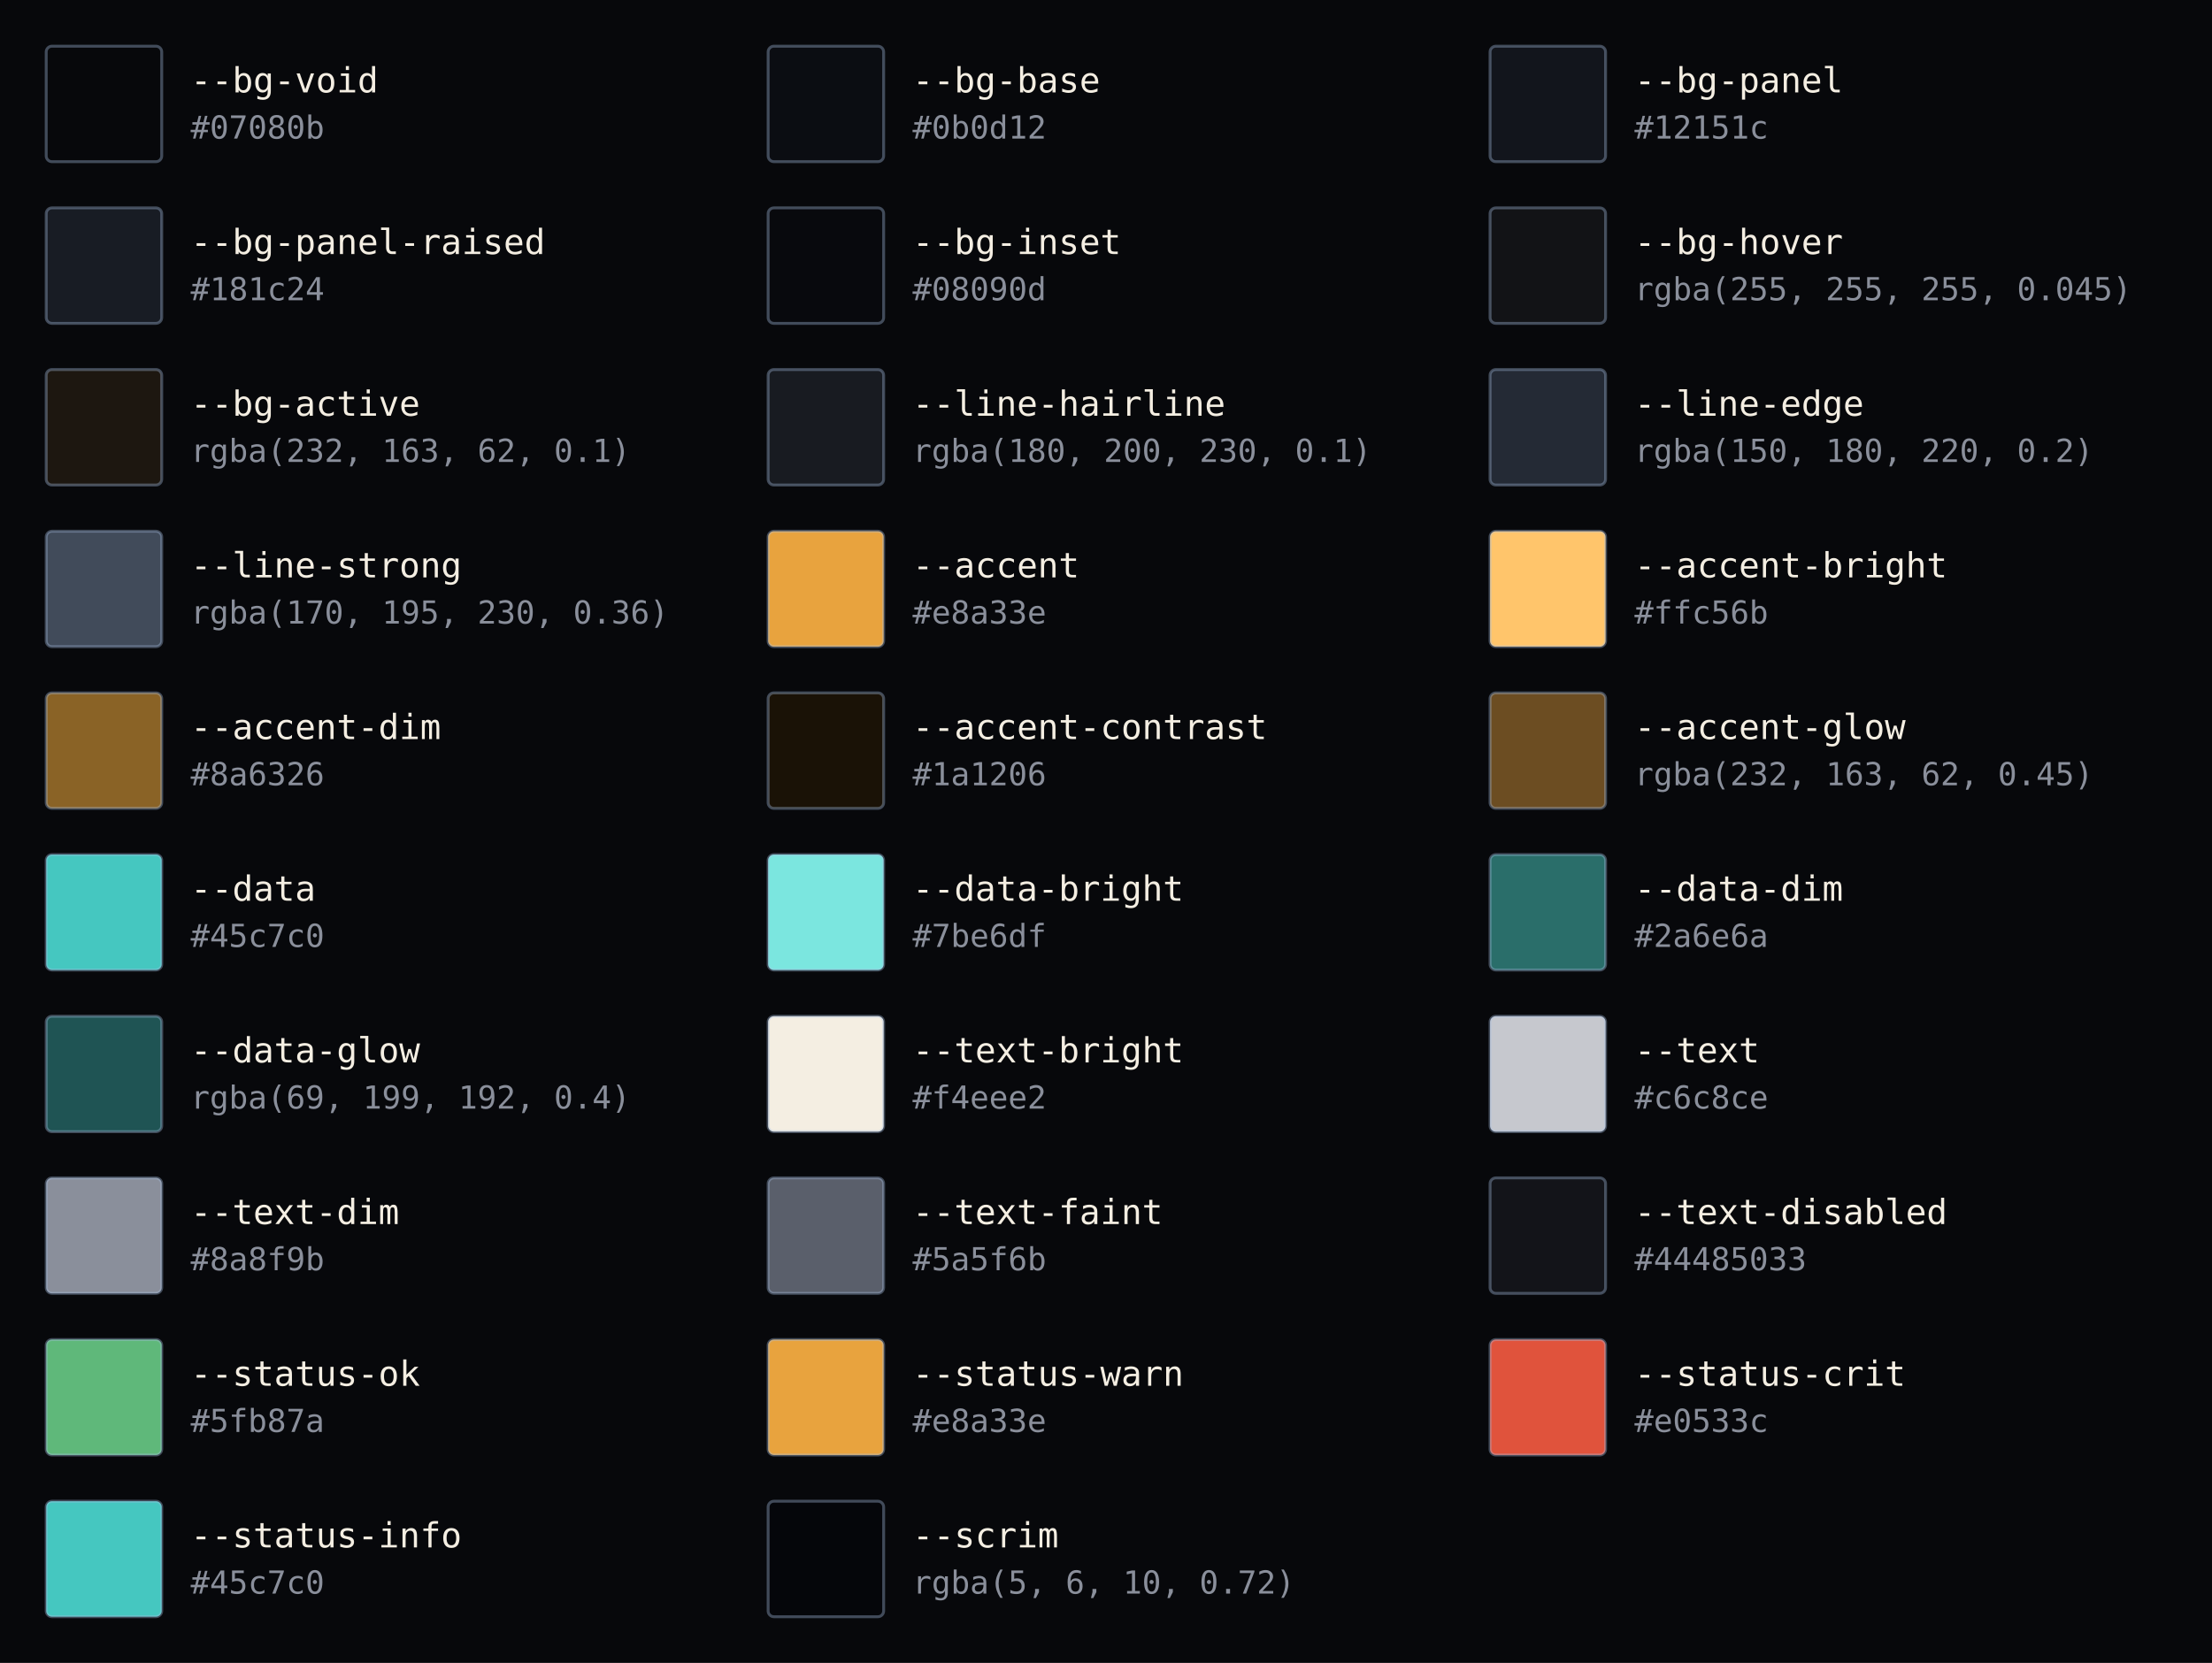
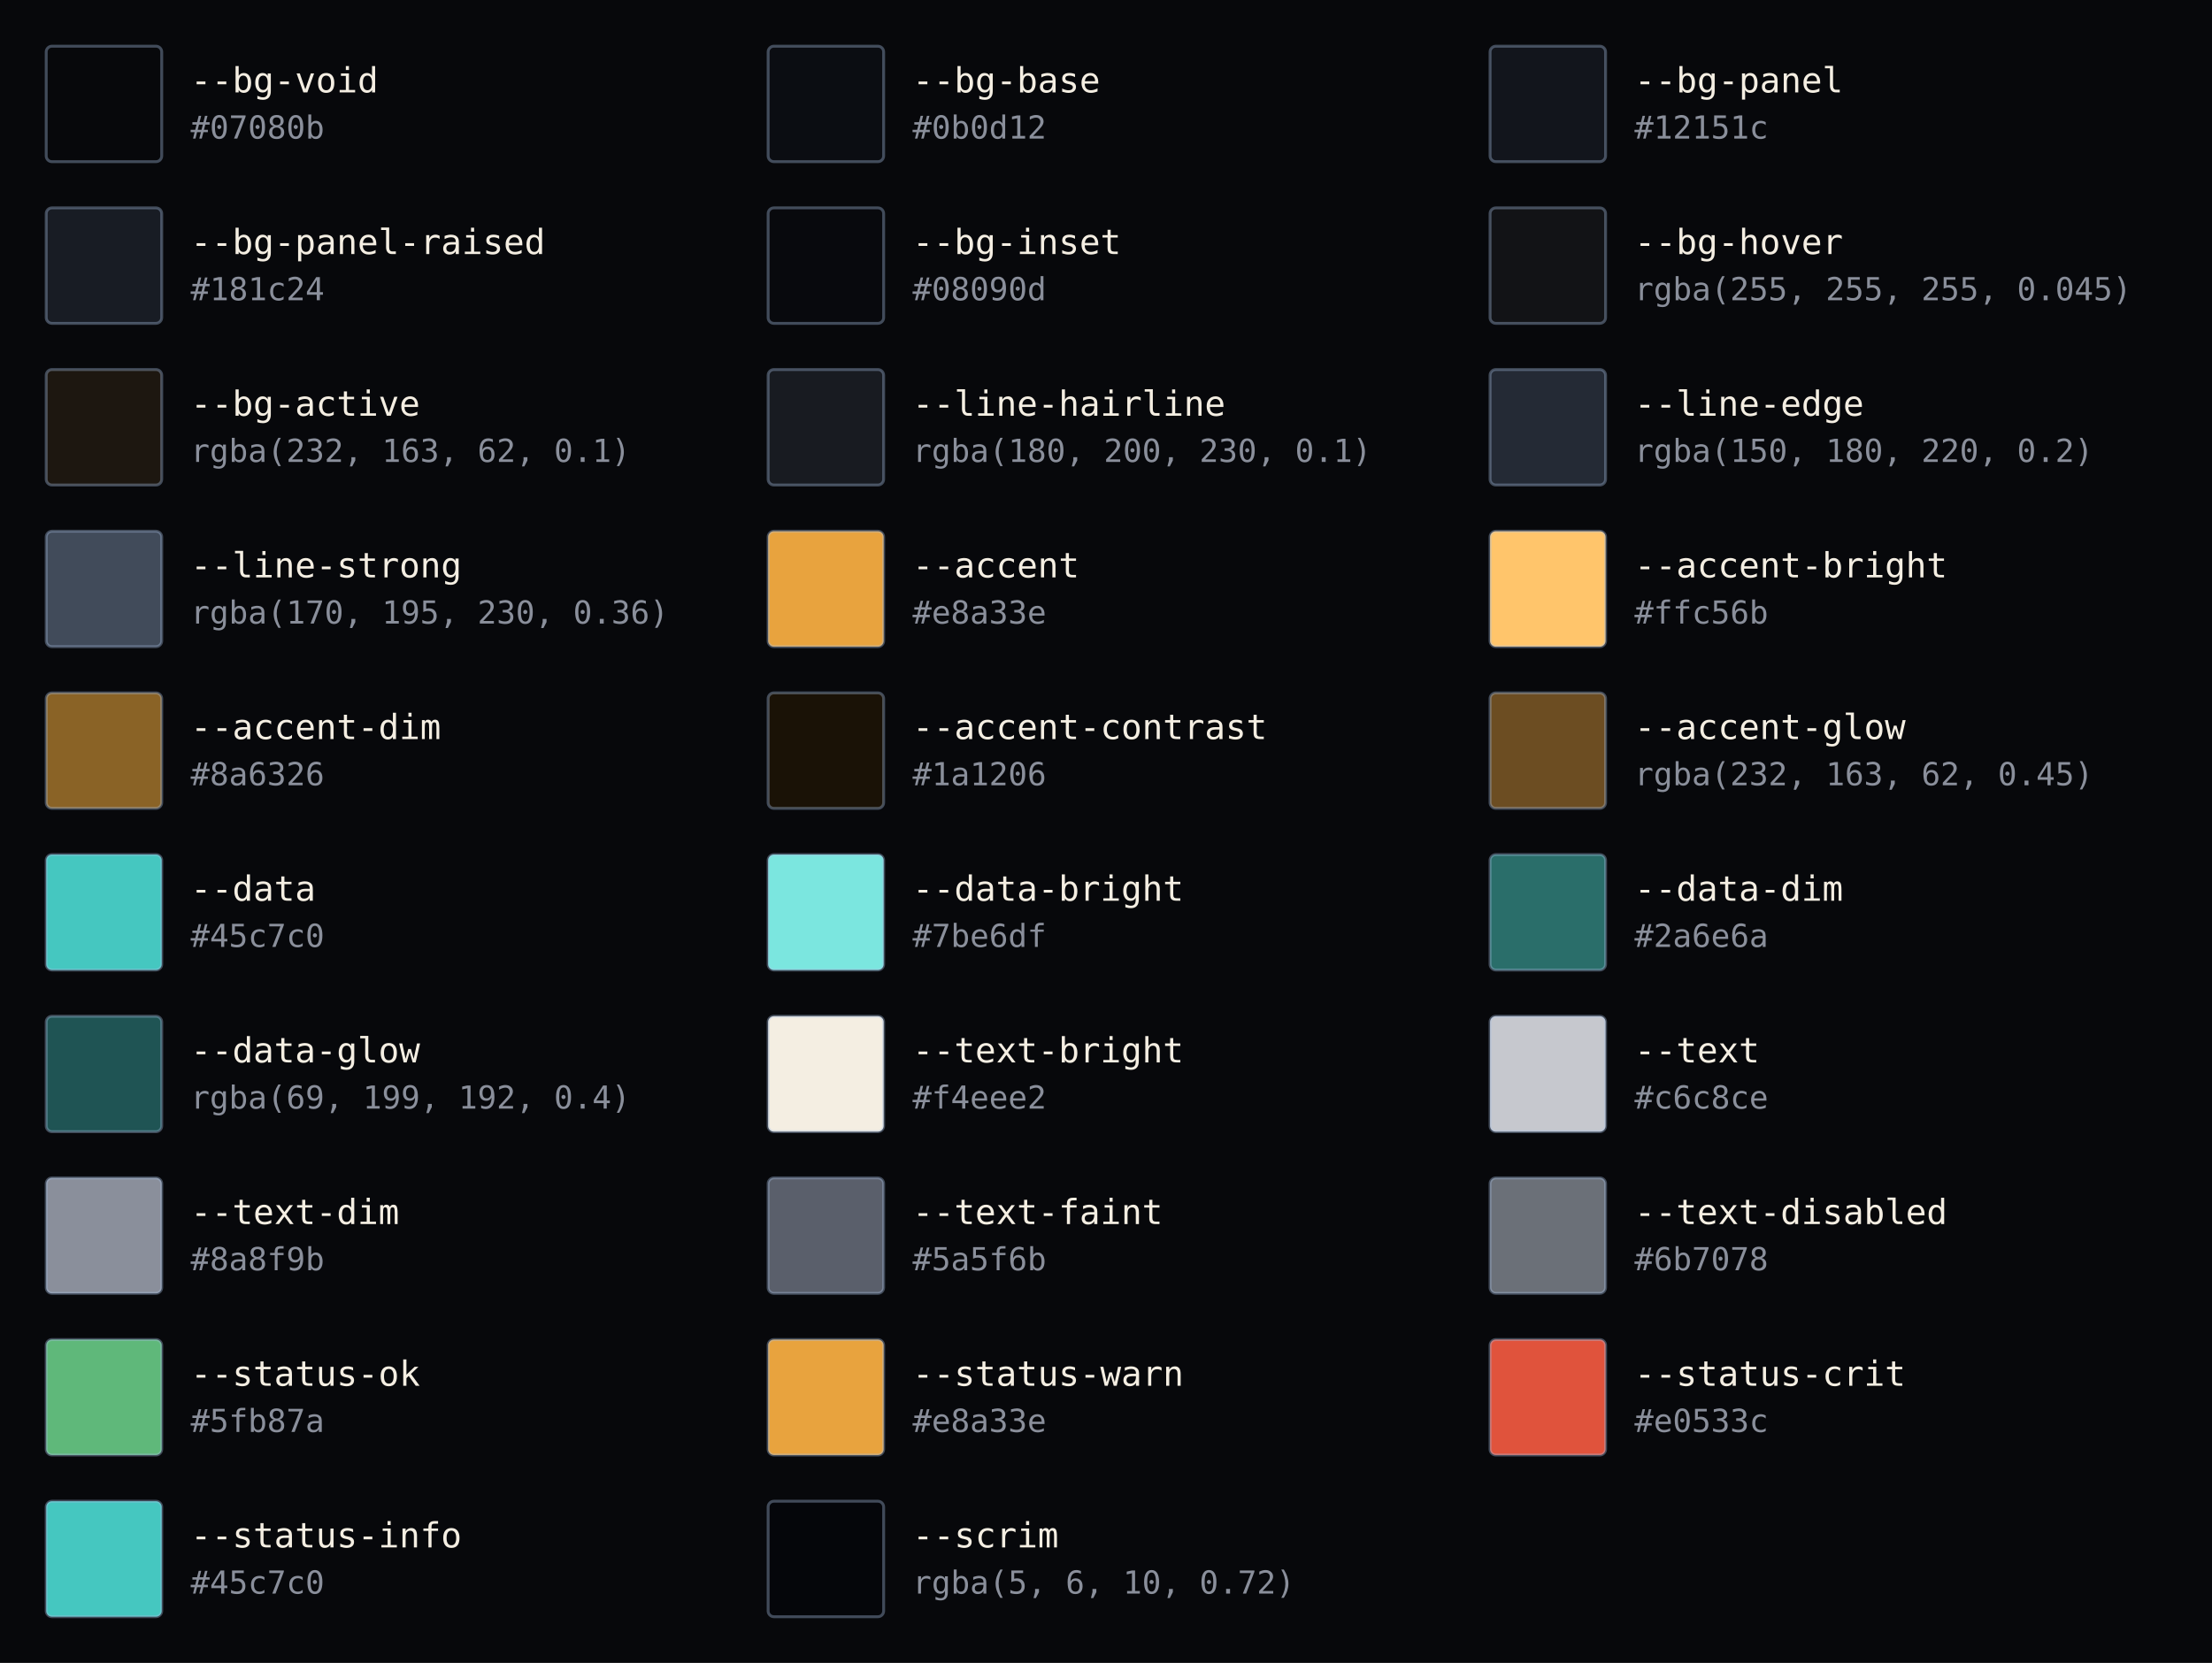
<svg xmlns="http://www.w3.org/2000/svg" width="766" height="576" viewBox="0 0 766 576">
  <rect width="766" height="576" fill="#07080b" />
  <g>
    <rect x="16" y="16" width="40" height="40" rx="2" fill="#07080b" stroke="rgba(170,195,230,0.36)" />
    <text x="66" y="32" fill="#f4eee2" font-family="ui-monospace, monospace" font-size="12">--bg-void</text>
    <text x="66" y="48" fill="#8a8f9b" font-family="ui-monospace, monospace" font-size="11">#07080b</text>
  </g>
  <g>
    <rect x="266" y="16" width="40" height="40" rx="2" fill="#0b0d12" stroke="rgba(170,195,230,0.36)" />
    <text x="316" y="32" fill="#f4eee2" font-family="ui-monospace, monospace" font-size="12">--bg-base</text>
    <text x="316" y="48" fill="#8a8f9b" font-family="ui-monospace, monospace" font-size="11">#0b0d12</text>
  </g>
  <g>
    <rect x="516" y="16" width="40" height="40" rx="2" fill="#12151c" stroke="rgba(170,195,230,0.36)" />
    <text x="566" y="32" fill="#f4eee2" font-family="ui-monospace, monospace" font-size="12">--bg-panel</text>
    <text x="566" y="48" fill="#8a8f9b" font-family="ui-monospace, monospace" font-size="11">#12151c</text>
  </g>
  <g>
    <rect x="16" y="72" width="40" height="40" rx="2" fill="#181c24" stroke="rgba(170,195,230,0.36)" />
    <text x="66" y="88" fill="#f4eee2" font-family="ui-monospace, monospace" font-size="12">--bg-panel-raised</text>
    <text x="66" y="104" fill="#8a8f9b" font-family="ui-monospace, monospace" font-size="11">#181c24</text>
  </g>
  <g>
    <rect x="266" y="72" width="40" height="40" rx="2" fill="#08090d" stroke="rgba(170,195,230,0.36)" />
    <text x="316" y="88" fill="#f4eee2" font-family="ui-monospace, monospace" font-size="12">--bg-inset</text>
    <text x="316" y="104" fill="#8a8f9b" font-family="ui-monospace, monospace" font-size="11">#08090d</text>
  </g>
  <g>
    <rect x="516" y="72" width="40" height="40" rx="2" fill="rgba(255, 255, 255, 0.045)" stroke="rgba(170,195,230,0.36)" />
    <text x="566" y="88" fill="#f4eee2" font-family="ui-monospace, monospace" font-size="12">--bg-hover</text>
    <text x="566" y="104" fill="#8a8f9b" font-family="ui-monospace, monospace" font-size="11">rgba(255, 255, 255, 0.045)</text>
  </g>
  <g>
    <rect x="16" y="128" width="40" height="40" rx="2" fill="rgba(232, 163, 62, 0.1)" stroke="rgba(170,195,230,0.36)" />
    <text x="66" y="144" fill="#f4eee2" font-family="ui-monospace, monospace" font-size="12">--bg-active</text>
    <text x="66" y="160" fill="#8a8f9b" font-family="ui-monospace, monospace" font-size="11">rgba(232, 163, 62, 0.1)</text>
  </g>
  <g>
    <rect x="266" y="128" width="40" height="40" rx="2" fill="rgba(180, 200, 230, 0.1)" stroke="rgba(170,195,230,0.36)" />
    <text x="316" y="144" fill="#f4eee2" font-family="ui-monospace, monospace" font-size="12">--line-hairline</text>
    <text x="316" y="160" fill="#8a8f9b" font-family="ui-monospace, monospace" font-size="11">rgba(180, 200, 230, 0.1)</text>
  </g>
  <g>
    <rect x="516" y="128" width="40" height="40" rx="2" fill="rgba(150, 180, 220, 0.2)" stroke="rgba(170,195,230,0.36)" />
    <text x="566" y="144" fill="#f4eee2" font-family="ui-monospace, monospace" font-size="12">--line-edge</text>
    <text x="566" y="160" fill="#8a8f9b" font-family="ui-monospace, monospace" font-size="11">rgba(150, 180, 220, 0.2)</text>
  </g>
  <g>
    <rect x="16" y="184" width="40" height="40" rx="2" fill="rgba(170, 195, 230, 0.36)" stroke="rgba(170,195,230,0.36)" />
    <text x="66" y="200" fill="#f4eee2" font-family="ui-monospace, monospace" font-size="12">--line-strong</text>
    <text x="66" y="216" fill="#8a8f9b" font-family="ui-monospace, monospace" font-size="11">rgba(170, 195, 230, 0.36)</text>
  </g>
  <g>
    <rect x="266" y="184" width="40" height="40" rx="2" fill="#e8a33e" stroke="rgba(170,195,230,0.36)" />
    <text x="316" y="200" fill="#f4eee2" font-family="ui-monospace, monospace" font-size="12">--accent</text>
    <text x="316" y="216" fill="#8a8f9b" font-family="ui-monospace, monospace" font-size="11">#e8a33e</text>
  </g>
  <g>
    <rect x="516" y="184" width="40" height="40" rx="2" fill="#ffc56b" stroke="rgba(170,195,230,0.36)" />
    <text x="566" y="200" fill="#f4eee2" font-family="ui-monospace, monospace" font-size="12">--accent-bright</text>
    <text x="566" y="216" fill="#8a8f9b" font-family="ui-monospace, monospace" font-size="11">#ffc56b</text>
  </g>
  <g>
    <rect x="16" y="240" width="40" height="40" rx="2" fill="#8a6326" stroke="rgba(170,195,230,0.36)" />
    <text x="66" y="256" fill="#f4eee2" font-family="ui-monospace, monospace" font-size="12">--accent-dim</text>
    <text x="66" y="272" fill="#8a8f9b" font-family="ui-monospace, monospace" font-size="11">#8a6326</text>
  </g>
  <g>
    <rect x="266" y="240" width="40" height="40" rx="2" fill="#1a1206" stroke="rgba(170,195,230,0.36)" />
    <text x="316" y="256" fill="#f4eee2" font-family="ui-monospace, monospace" font-size="12">--accent-contrast</text>
    <text x="316" y="272" fill="#8a8f9b" font-family="ui-monospace, monospace" font-size="11">#1a1206</text>
  </g>
  <g>
    <rect x="516" y="240" width="40" height="40" rx="2" fill="rgba(232, 163, 62, 0.45)" stroke="rgba(170,195,230,0.36)" />
    <text x="566" y="256" fill="#f4eee2" font-family="ui-monospace, monospace" font-size="12">--accent-glow</text>
    <text x="566" y="272" fill="#8a8f9b" font-family="ui-monospace, monospace" font-size="11">rgba(232, 163, 62, 0.45)</text>
  </g>
  <g>
    <rect x="16" y="296" width="40" height="40" rx="2" fill="#45c7c0" stroke="rgba(170,195,230,0.36)" />
    <text x="66" y="312" fill="#f4eee2" font-family="ui-monospace, monospace" font-size="12">--data</text>
    <text x="66" y="328" fill="#8a8f9b" font-family="ui-monospace, monospace" font-size="11">#45c7c0</text>
  </g>
  <g>
    <rect x="266" y="296" width="40" height="40" rx="2" fill="#7be6df" stroke="rgba(170,195,230,0.36)" />
    <text x="316" y="312" fill="#f4eee2" font-family="ui-monospace, monospace" font-size="12">--data-bright</text>
    <text x="316" y="328" fill="#8a8f9b" font-family="ui-monospace, monospace" font-size="11">#7be6df</text>
  </g>
  <g>
    <rect x="516" y="296" width="40" height="40" rx="2" fill="#2a6e6a" stroke="rgba(170,195,230,0.36)" />
    <text x="566" y="312" fill="#f4eee2" font-family="ui-monospace, monospace" font-size="12">--data-dim</text>
    <text x="566" y="328" fill="#8a8f9b" font-family="ui-monospace, monospace" font-size="11">#2a6e6a</text>
  </g>
  <g>
    <rect x="16" y="352" width="40" height="40" rx="2" fill="rgba(69, 199, 192, 0.4)" stroke="rgba(170,195,230,0.36)" />
    <text x="66" y="368" fill="#f4eee2" font-family="ui-monospace, monospace" font-size="12">--data-glow</text>
    <text x="66" y="384" fill="#8a8f9b" font-family="ui-monospace, monospace" font-size="11">rgba(69, 199, 192, 0.4)</text>
  </g>
  <g>
    <rect x="266" y="352" width="40" height="40" rx="2" fill="#f4eee2" stroke="rgba(170,195,230,0.36)" />
    <text x="316" y="368" fill="#f4eee2" font-family="ui-monospace, monospace" font-size="12">--text-bright</text>
    <text x="316" y="384" fill="#8a8f9b" font-family="ui-monospace, monospace" font-size="11">#f4eee2</text>
  </g>
  <g>
    <rect x="516" y="352" width="40" height="40" rx="2" fill="#c6c8ce" stroke="rgba(170,195,230,0.36)" />
    <text x="566" y="368" fill="#f4eee2" font-family="ui-monospace, monospace" font-size="12">--text</text>
    <text x="566" y="384" fill="#8a8f9b" font-family="ui-monospace, monospace" font-size="11">#c6c8ce</text>
  </g>
  <g>
    <rect x="16" y="408" width="40" height="40" rx="2" fill="#8a8f9b" stroke="rgba(170,195,230,0.36)" />
    <text x="66" y="424" fill="#f4eee2" font-family="ui-monospace, monospace" font-size="12">--text-dim</text>
    <text x="66" y="440" fill="#8a8f9b" font-family="ui-monospace, monospace" font-size="11">#8a8f9b</text>
  </g>
  <g>
    <rect x="266" y="408" width="40" height="40" rx="2" fill="#5a5f6b" stroke="rgba(170,195,230,0.36)" />
    <text x="316" y="424" fill="#f4eee2" font-family="ui-monospace, monospace" font-size="12">--text-faint</text>
    <text x="316" y="440" fill="#8a8f9b" font-family="ui-monospace, monospace" font-size="11">#5a5f6b</text>
  </g>
  <g>
-     <rect x="516" y="408" width="40" height="40" rx="2" fill="#44485033" stroke="rgba(170,195,230,0.36)" />
+     <rect x="516" y="408" width="40" height="40" rx="2" fill="#6b7078" stroke="rgba(170,195,230,0.36)" />
    <text x="566" y="424" fill="#f4eee2" font-family="ui-monospace, monospace" font-size="12">--text-disabled</text>
-     <text x="566" y="440" fill="#8a8f9b" font-family="ui-monospace, monospace" font-size="11">#44485033</text>
+     <text x="566" y="440" fill="#8a8f9b" font-family="ui-monospace, monospace" font-size="11">#6b7078</text>
  </g>
  <g>
    <rect x="16" y="464" width="40" height="40" rx="2" fill="#5fb87a" stroke="rgba(170,195,230,0.36)" />
    <text x="66" y="480" fill="#f4eee2" font-family="ui-monospace, monospace" font-size="12">--status-ok</text>
    <text x="66" y="496" fill="#8a8f9b" font-family="ui-monospace, monospace" font-size="11">#5fb87a</text>
  </g>
  <g>
    <rect x="266" y="464" width="40" height="40" rx="2" fill="#e8a33e" stroke="rgba(170,195,230,0.36)" />
    <text x="316" y="480" fill="#f4eee2" font-family="ui-monospace, monospace" font-size="12">--status-warn</text>
    <text x="316" y="496" fill="#8a8f9b" font-family="ui-monospace, monospace" font-size="11">#e8a33e</text>
  </g>
  <g>
    <rect x="516" y="464" width="40" height="40" rx="2" fill="#e0533c" stroke="rgba(170,195,230,0.36)" />
    <text x="566" y="480" fill="#f4eee2" font-family="ui-monospace, monospace" font-size="12">--status-crit</text>
    <text x="566" y="496" fill="#8a8f9b" font-family="ui-monospace, monospace" font-size="11">#e0533c</text>
  </g>
  <g>
    <rect x="16" y="520" width="40" height="40" rx="2" fill="#45c7c0" stroke="rgba(170,195,230,0.36)" />
    <text x="66" y="536" fill="#f4eee2" font-family="ui-monospace, monospace" font-size="12">--status-info</text>
    <text x="66" y="552" fill="#8a8f9b" font-family="ui-monospace, monospace" font-size="11">#45c7c0</text>
  </g>
  <g>
    <rect x="266" y="520" width="40" height="40" rx="2" fill="rgba(5, 6, 10, 0.72)" stroke="rgba(170,195,230,0.36)" />
    <text x="316" y="536" fill="#f4eee2" font-family="ui-monospace, monospace" font-size="12">--scrim</text>
    <text x="316" y="552" fill="#8a8f9b" font-family="ui-monospace, monospace" font-size="11">rgba(5, 6, 10, 0.72)</text>
  </g>
</svg>
